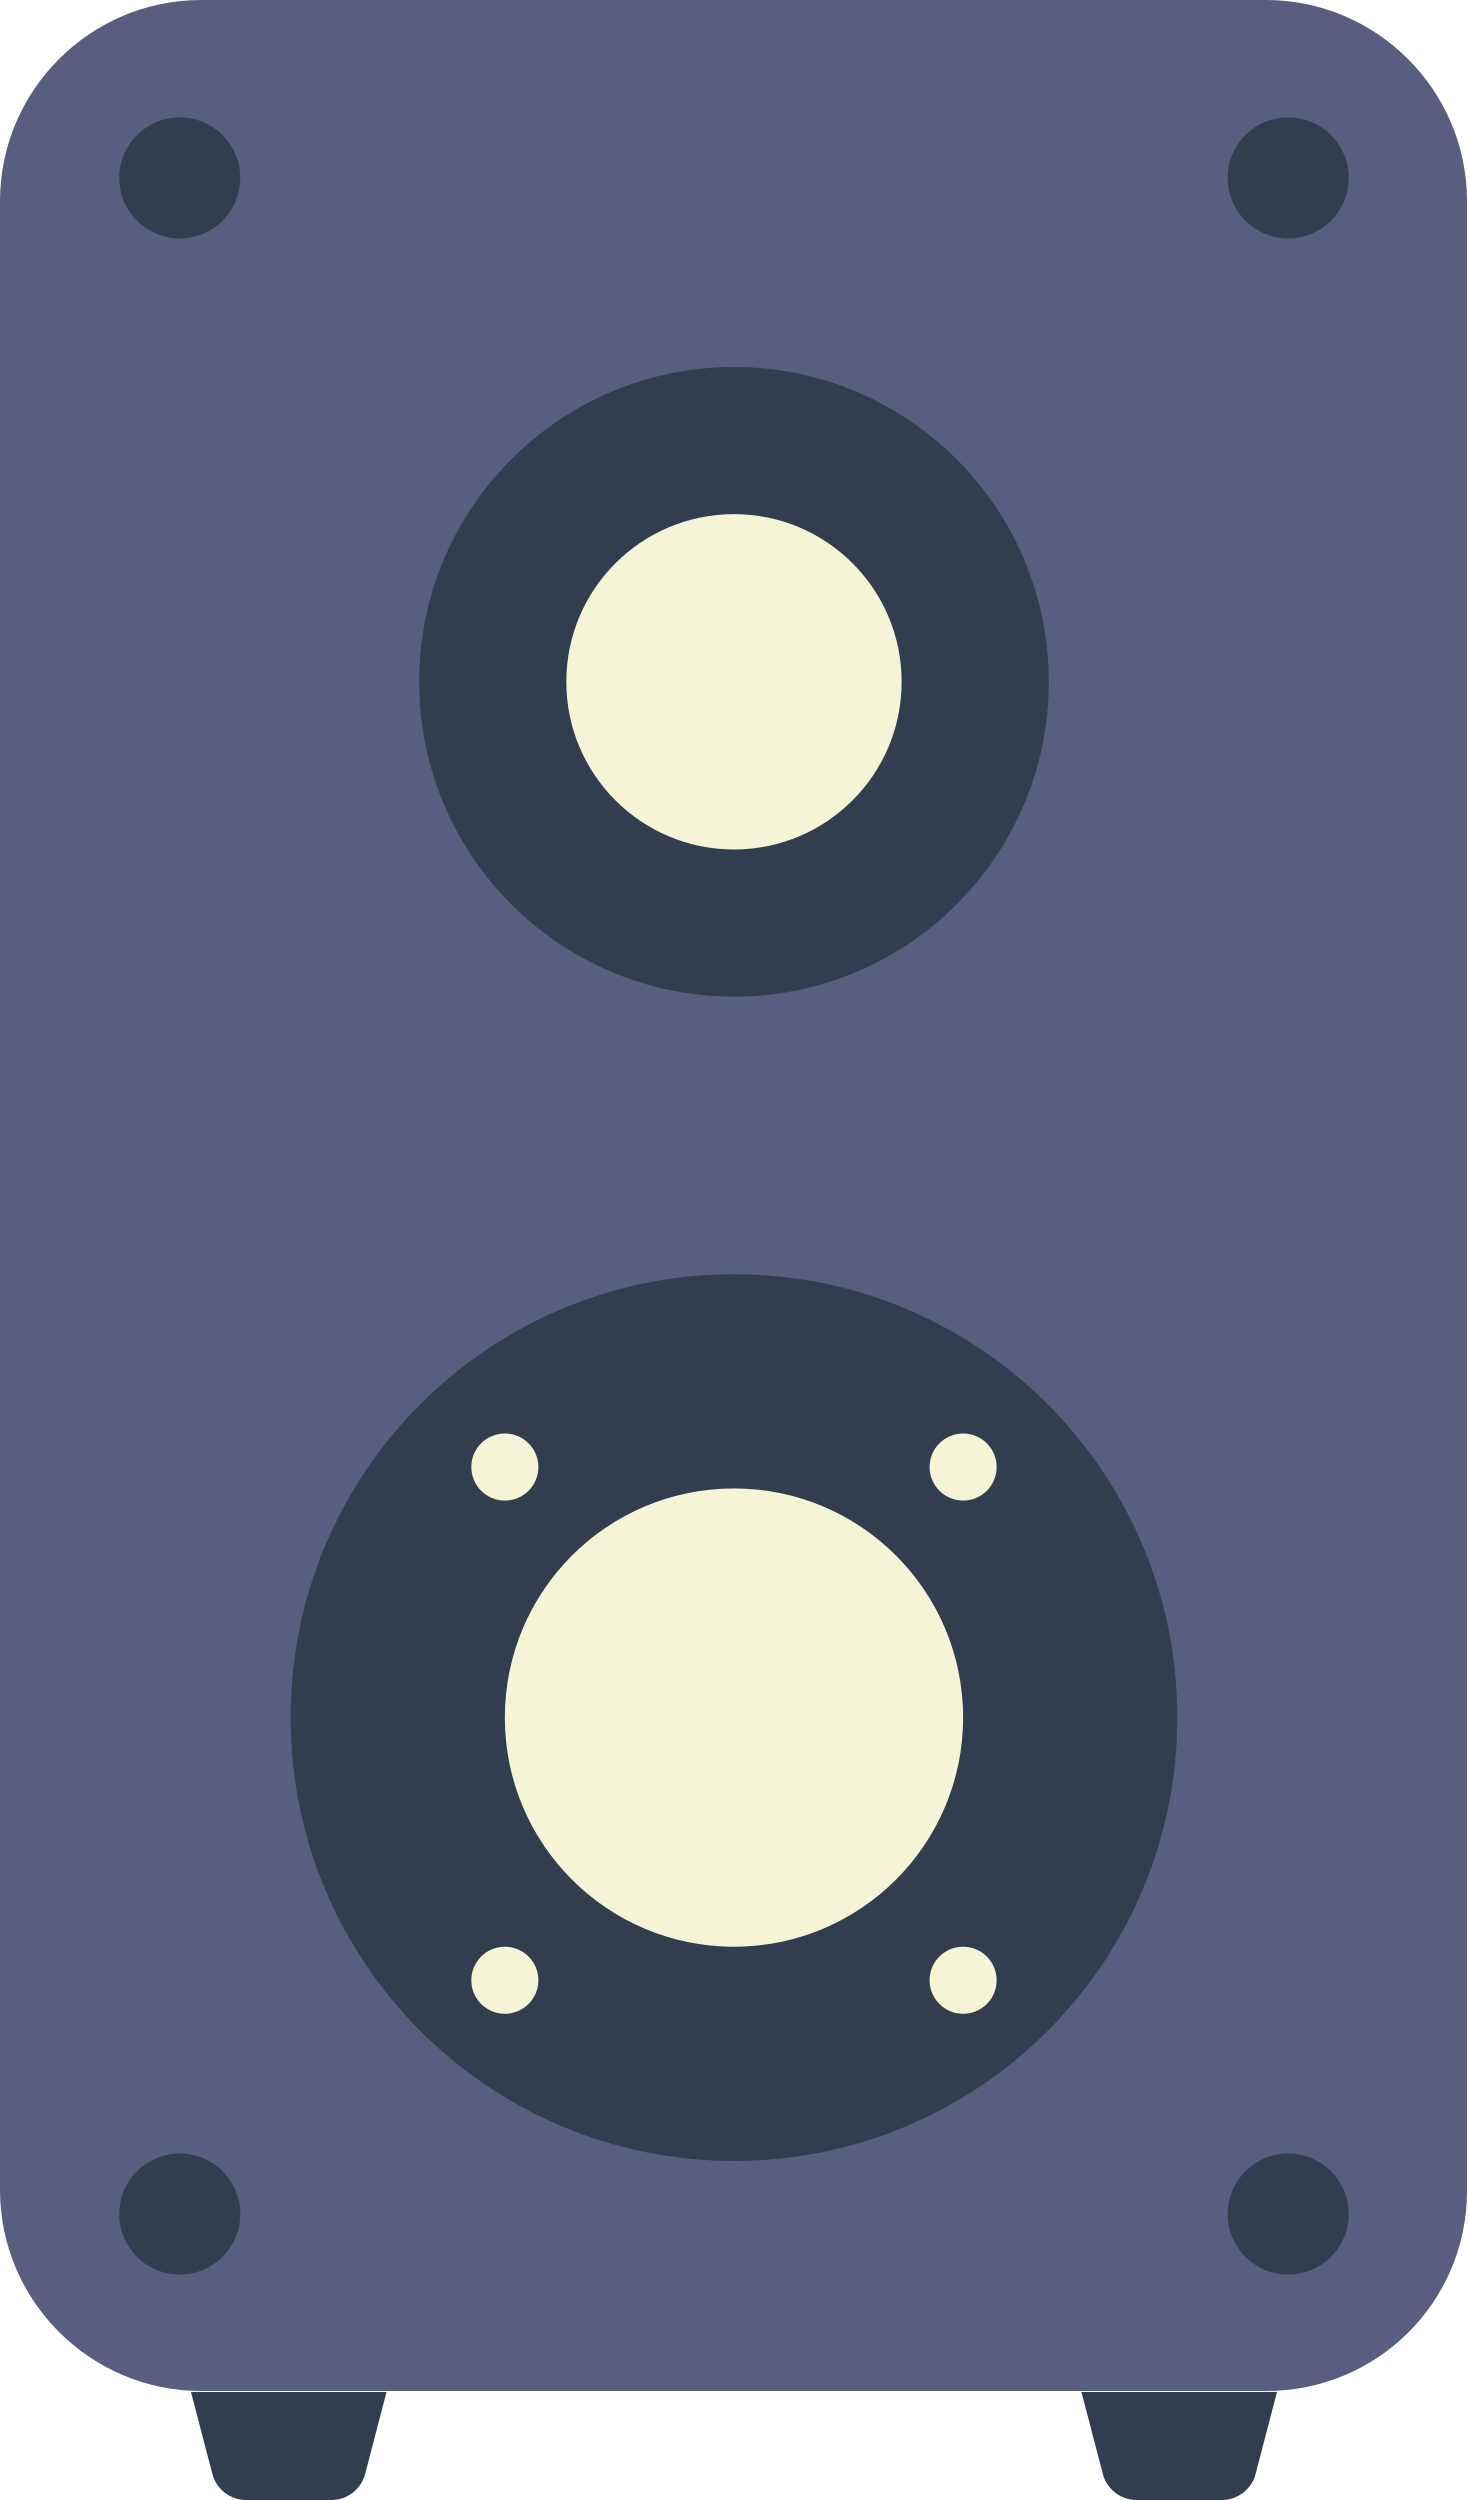
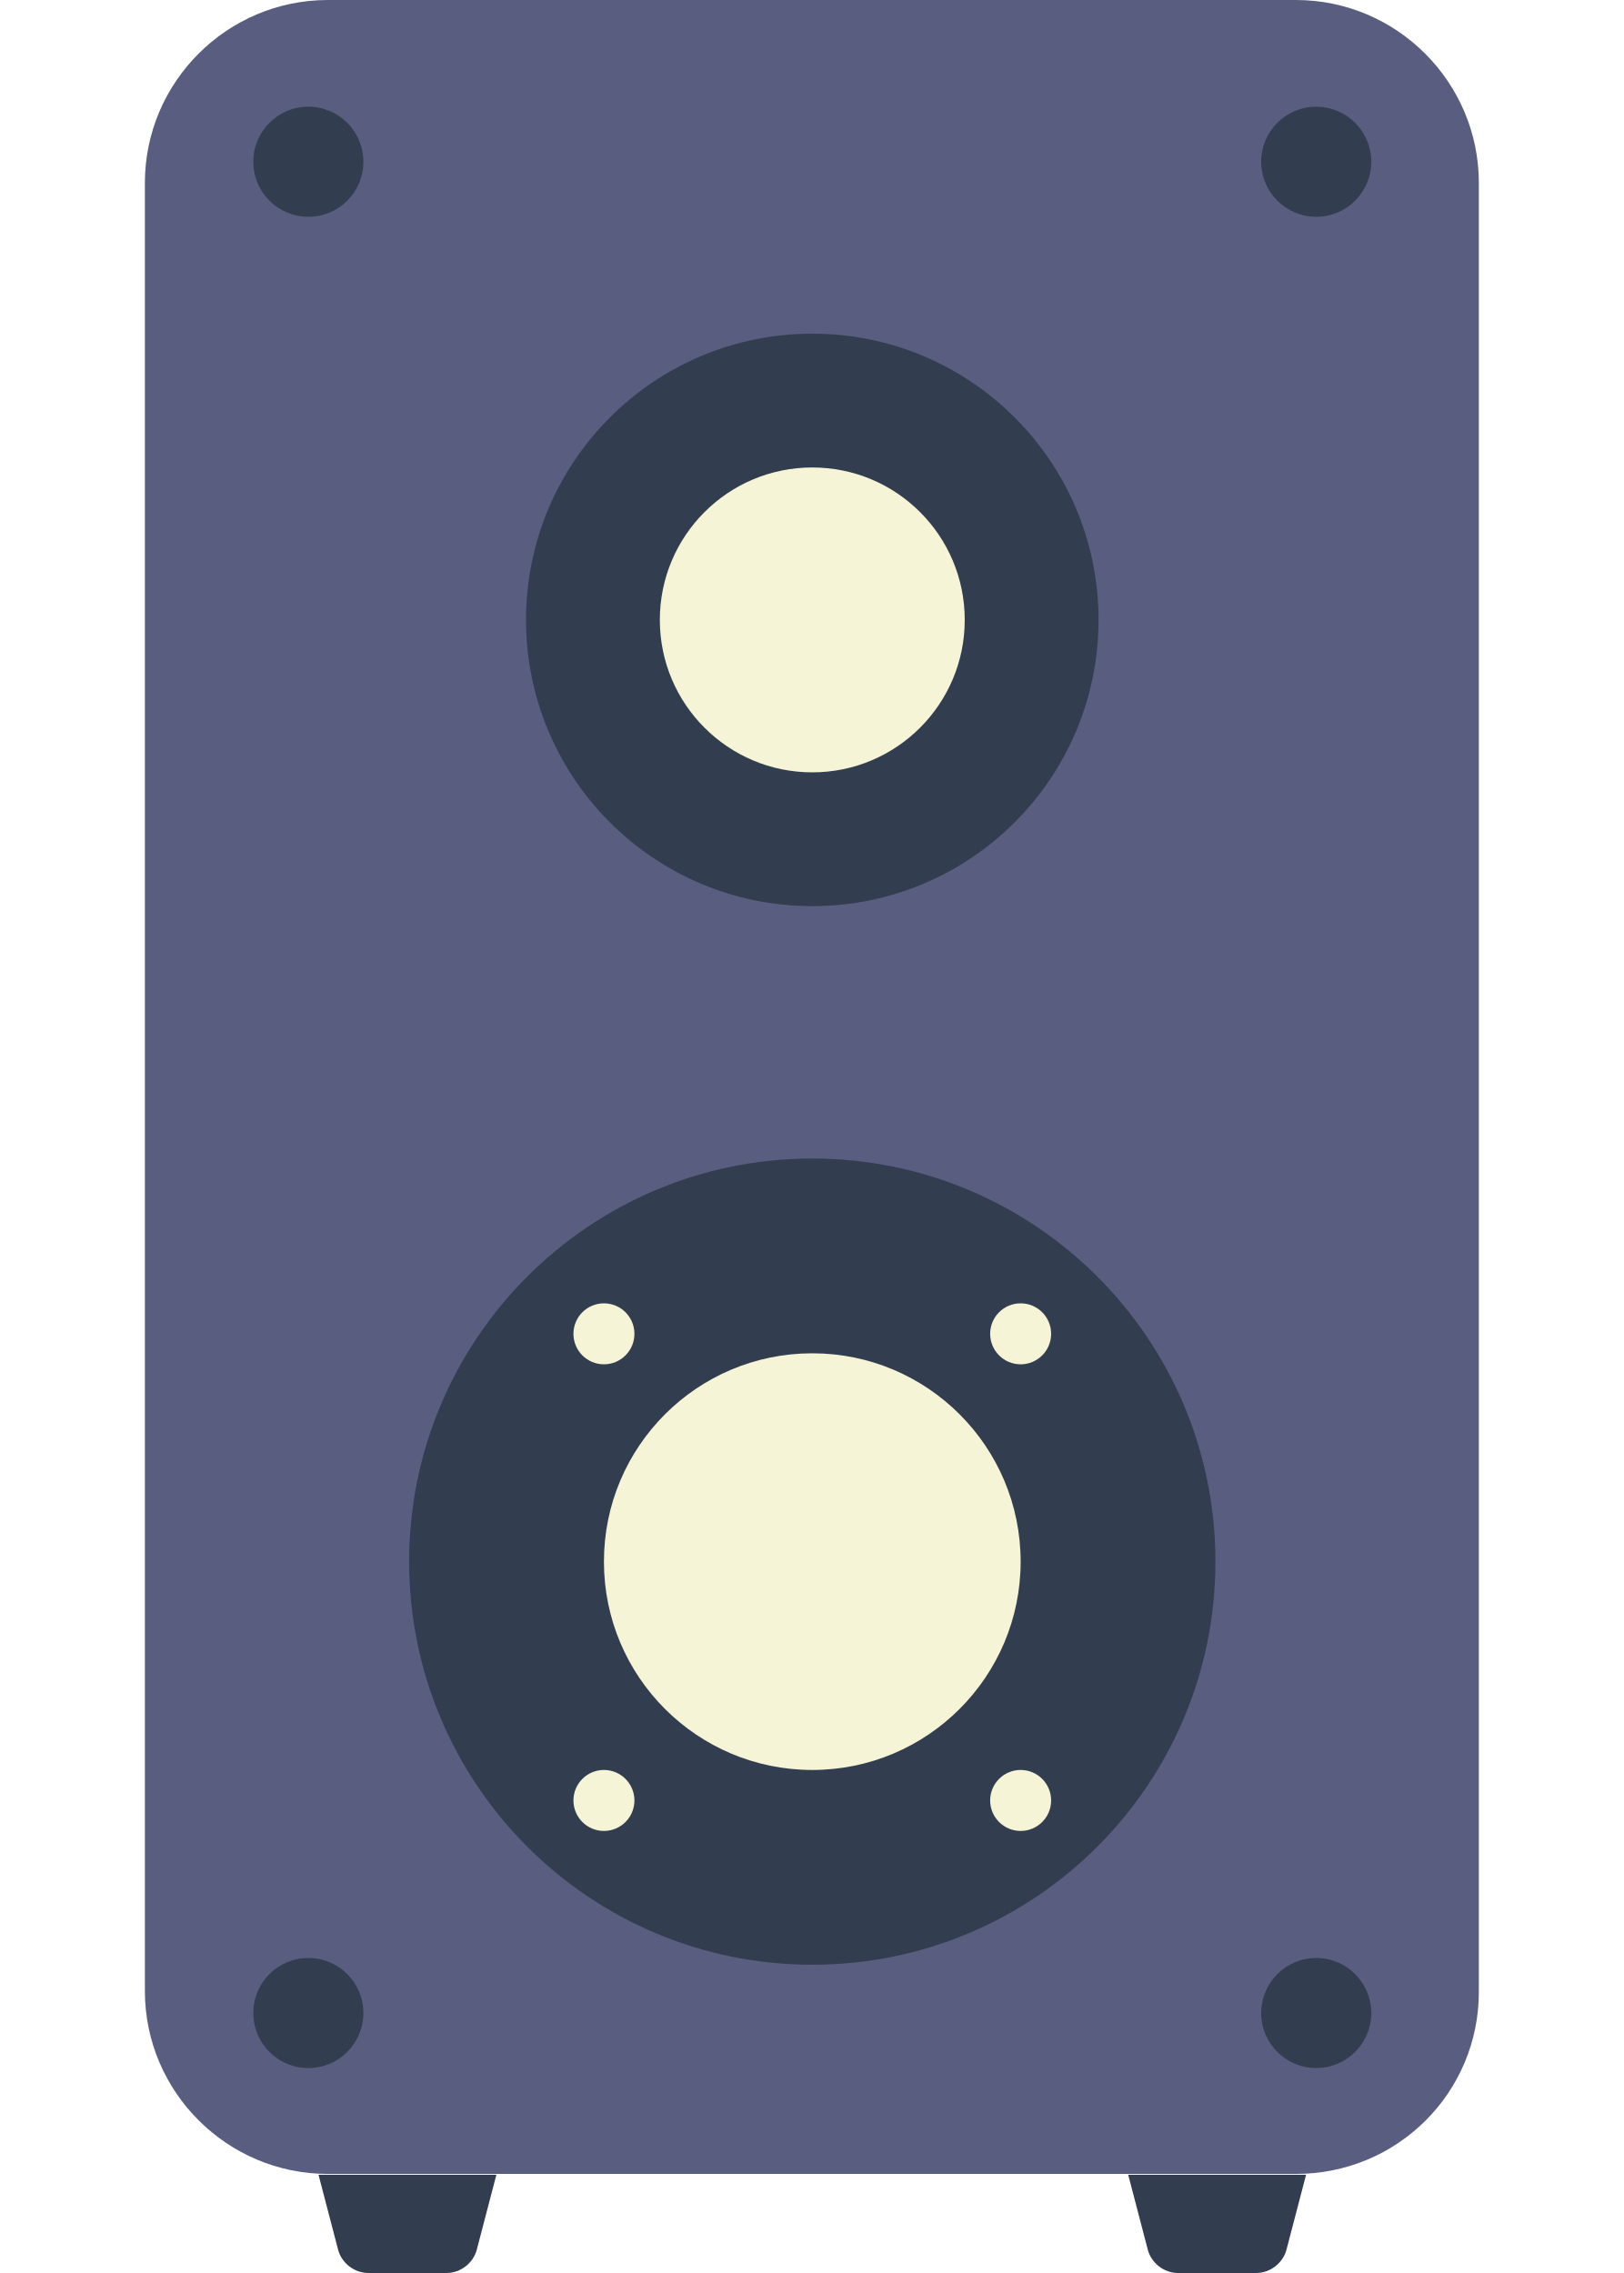
- <svg xmlns="http://www.w3.org/2000/svg" width="41.672mm" height="71.014mm" viewBox="0 0 41.672 71.014" version="1.1" id="svg8782">
+ <svg xmlns="http://www.w3.org/2000/svg" width="100px" height="140px" viewBox="0 0 41.672 71.014" version="1.1" id="objet">
  <defs id="defs8776" />
  <g id="layer1" transform="translate(117.3863,-5.653325)">
    <g transform="matrix(0.2645833,0,0,0.2645833,-284.1268,-141.4021)" id="g10716">
      <g id="g10694">
        <path id="path10676" d="M 766.1,812.5 H 651.8 c -11.9,0 -21.6,-9.7 -21.6,-21.6 V 577.4 c 0,-11.9 9.7,-21.6 21.6,-21.6 h 114.3 c 11.9,0 21.6,9.7 21.6,21.6 V 791 c 0,11.9 -9.6,21.5 -21.6,21.5 z" style="fill:#595e80" />
        <path id="path10678" d="M 742.8,629 A 33.8,33.8 0 0 1 709,662.8 33.8,33.8 0 0 1 675.2,629 33.8,33.8 0 0 1 709,595.2 33.8,33.8 0 0 1 742.8,629 Z" style="fill:#323e50" />
        <path id="path10680" d="m 756.6,740.2 a 47.6,47.6 0 0 1 -47.6,47.6 47.6,47.6 0 0 1 -47.6,-47.6 47.6,47.6 0 0 1 47.6,-47.6 47.6,47.6 0 0 1 47.6,47.6 z" style="fill:#323e50" />
        <path id="path10682" d="m 733.6,740.2 a 24.6,24.6 0 0 1 -24.6,24.6 24.6,24.6 0 0 1 -24.6,-24.6 24.6,24.6 0 0 1 24.6,-24.6 24.6,24.6 0 0 1 24.6,24.6 z" style="fill:#f6f4d6" />
        <path id="path10684" d="m 727,629 a 18,18 0 0 1 -18,18 18,18 0 0 1 -18,-18 18,18 0 0 1 18,-18 18,18 0 0 1 18,18 z" style="fill:#f6f4d6" />
        <path id="path10686" d="m 688,713.3 a 3.6,3.6 0 0 1 -3.6,3.6 3.6,3.6 0 0 1 -3.6,-3.6 3.6,3.6 0 0 1 3.6,-3.6 3.6,3.6 0 0 1 3.6,3.6 z" style="fill:#f6f4d6" />
        <path id="path10688" d="m 737.2,713.3 a 3.6,3.6 0 0 1 -3.6,3.6 3.6,3.6 0 0 1 -3.6,-3.6 3.6,3.6 0 0 1 3.6,-3.6 3.6,3.6 0 0 1 3.6,3.6 z" style="fill:#f6f4d6" />
        <path id="path10690" d="m 688,768.4 a 3.6,3.6 0 0 1 -3.6,3.6 3.6,3.6 0 0 1 -3.6,-3.6 3.6,3.6 0 0 1 3.6,-3.6 3.6,3.6 0 0 1 3.6,3.6 z" style="fill:#f6f4d6" />
        <path id="path10692" d="m 737.2,768.4 a 3.6,3.6 0 0 1 -3.6,3.6 3.6,3.6 0 0 1 -3.6,-3.6 3.6,3.6 0 0 1 3.6,-3.6 3.6,3.6 0 0 1 3.6,3.6 z" style="fill:#f6f4d6" />
      </g>
      <g id="g10708">
        <g id="g10700">
          <path id="path10696" d="m 656,574.9 a 6.5,6.5 0 0 1 -6.5,6.5 6.5,6.5 0 0 1 -6.5,-6.5 6.5,6.5 0 0 1 6.5,-6.5 6.5,6.5 0 0 1 6.5,6.5 z" style="fill:#323e50" />
          <path id="path10698" d="m 775,574.9 a 6.5,6.5 0 0 1 -6.5,6.5 6.5,6.5 0 0 1 -6.5,-6.5 6.5,6.5 0 0 1 6.5,-6.5 6.5,6.5 0 0 1 6.5,6.5 z" style="fill:#323e50" />
        </g>
        <g id="g10706">
          <path id="path10702" d="m 656,793.5 a 6.5,6.5 0 0 1 -6.5,6.5 6.5,6.5 0 0 1 -6.5,-6.5 6.5,6.5 0 0 1 6.5,-6.5 6.5,6.5 0 0 1 6.5,6.5 z" style="fill:#323e50" />
          <path id="path10704" d="m 775,793.5 a 6.5,6.5 0 0 1 -6.5,6.5 6.5,6.5 0 0 1 -6.5,-6.5 6.5,6.5 0 0 1 6.5,-6.5 6.5,6.5 0 0 1 6.5,6.5 z" style="fill:#323e50" />
        </g>
      </g>
      <g id="g10714">
        <path id="path10710" d="m 665.8,824.2 h -9.2 c -1.7,0 -3.2,-1.2 -3.6,-2.8 l -2.3,-8.8 h 21 l -2.3,8.8 c -0.4,1.6 -1.9,2.8 -3.6,2.8 z" style="fill:#323e50" />
        <path id="path10712" d="m 761.4,824.2 h -9.2 c -1.7,0 -3.2,-1.2 -3.6,-2.8 l -2.3,-8.8 h 21 l -2.3,8.8 c -0.4,1.6 -1.9,2.8 -3.6,2.8 z" style="fill:#323e50" />
      </g>
    </g>
  </g>
</svg>
